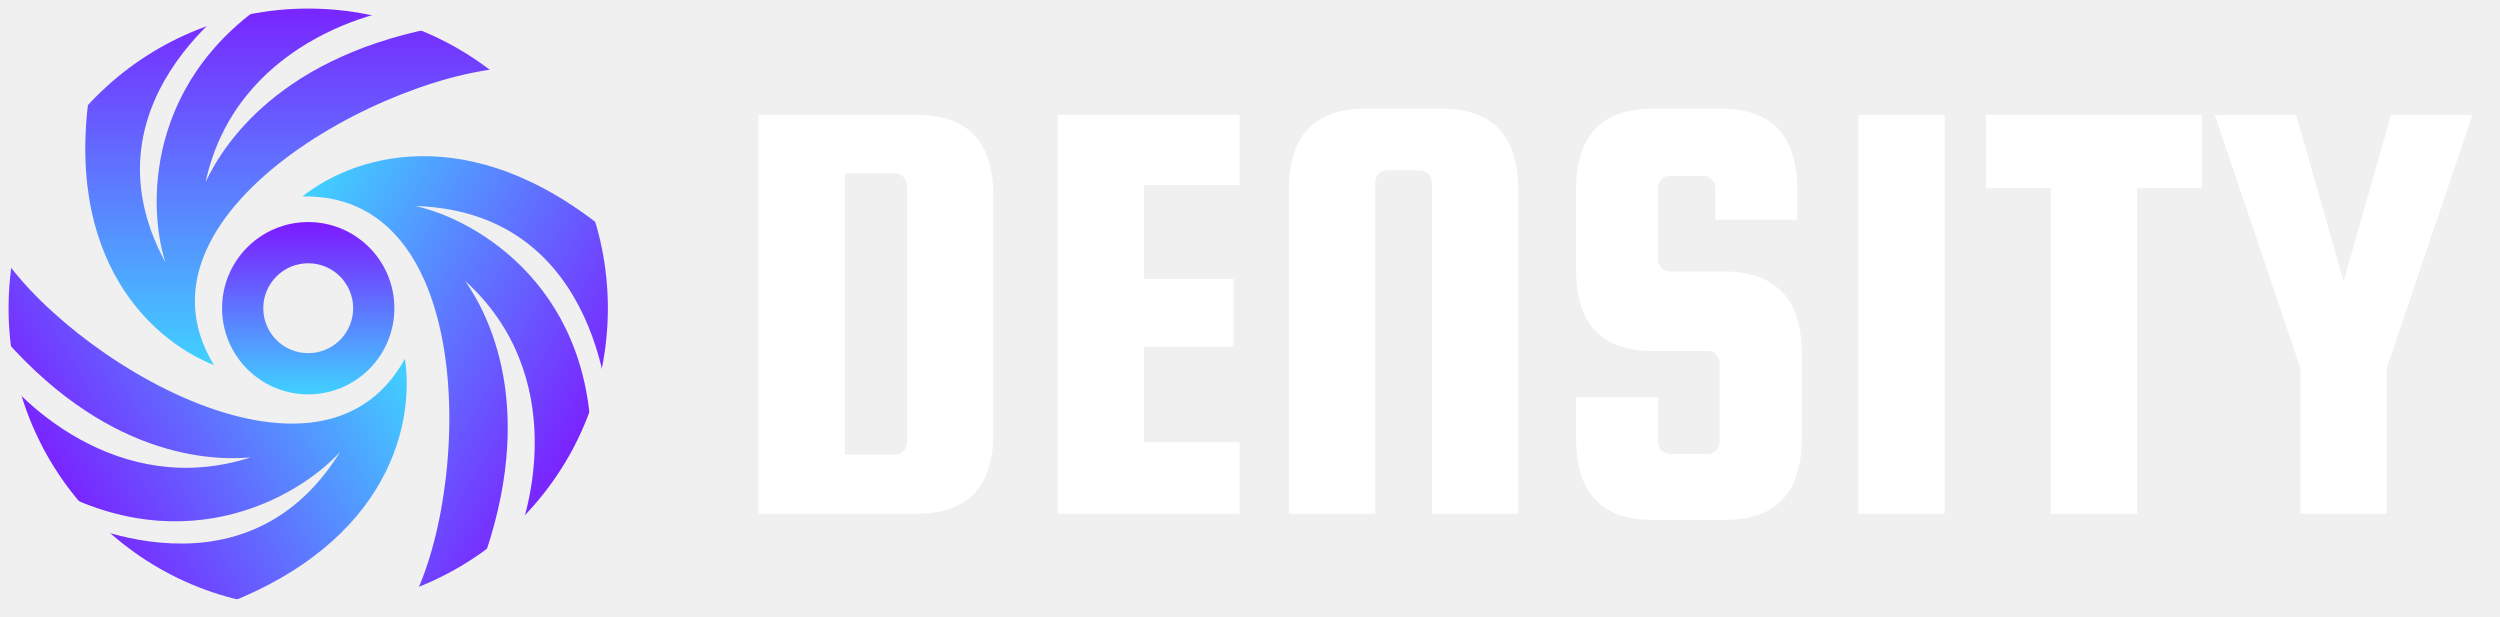
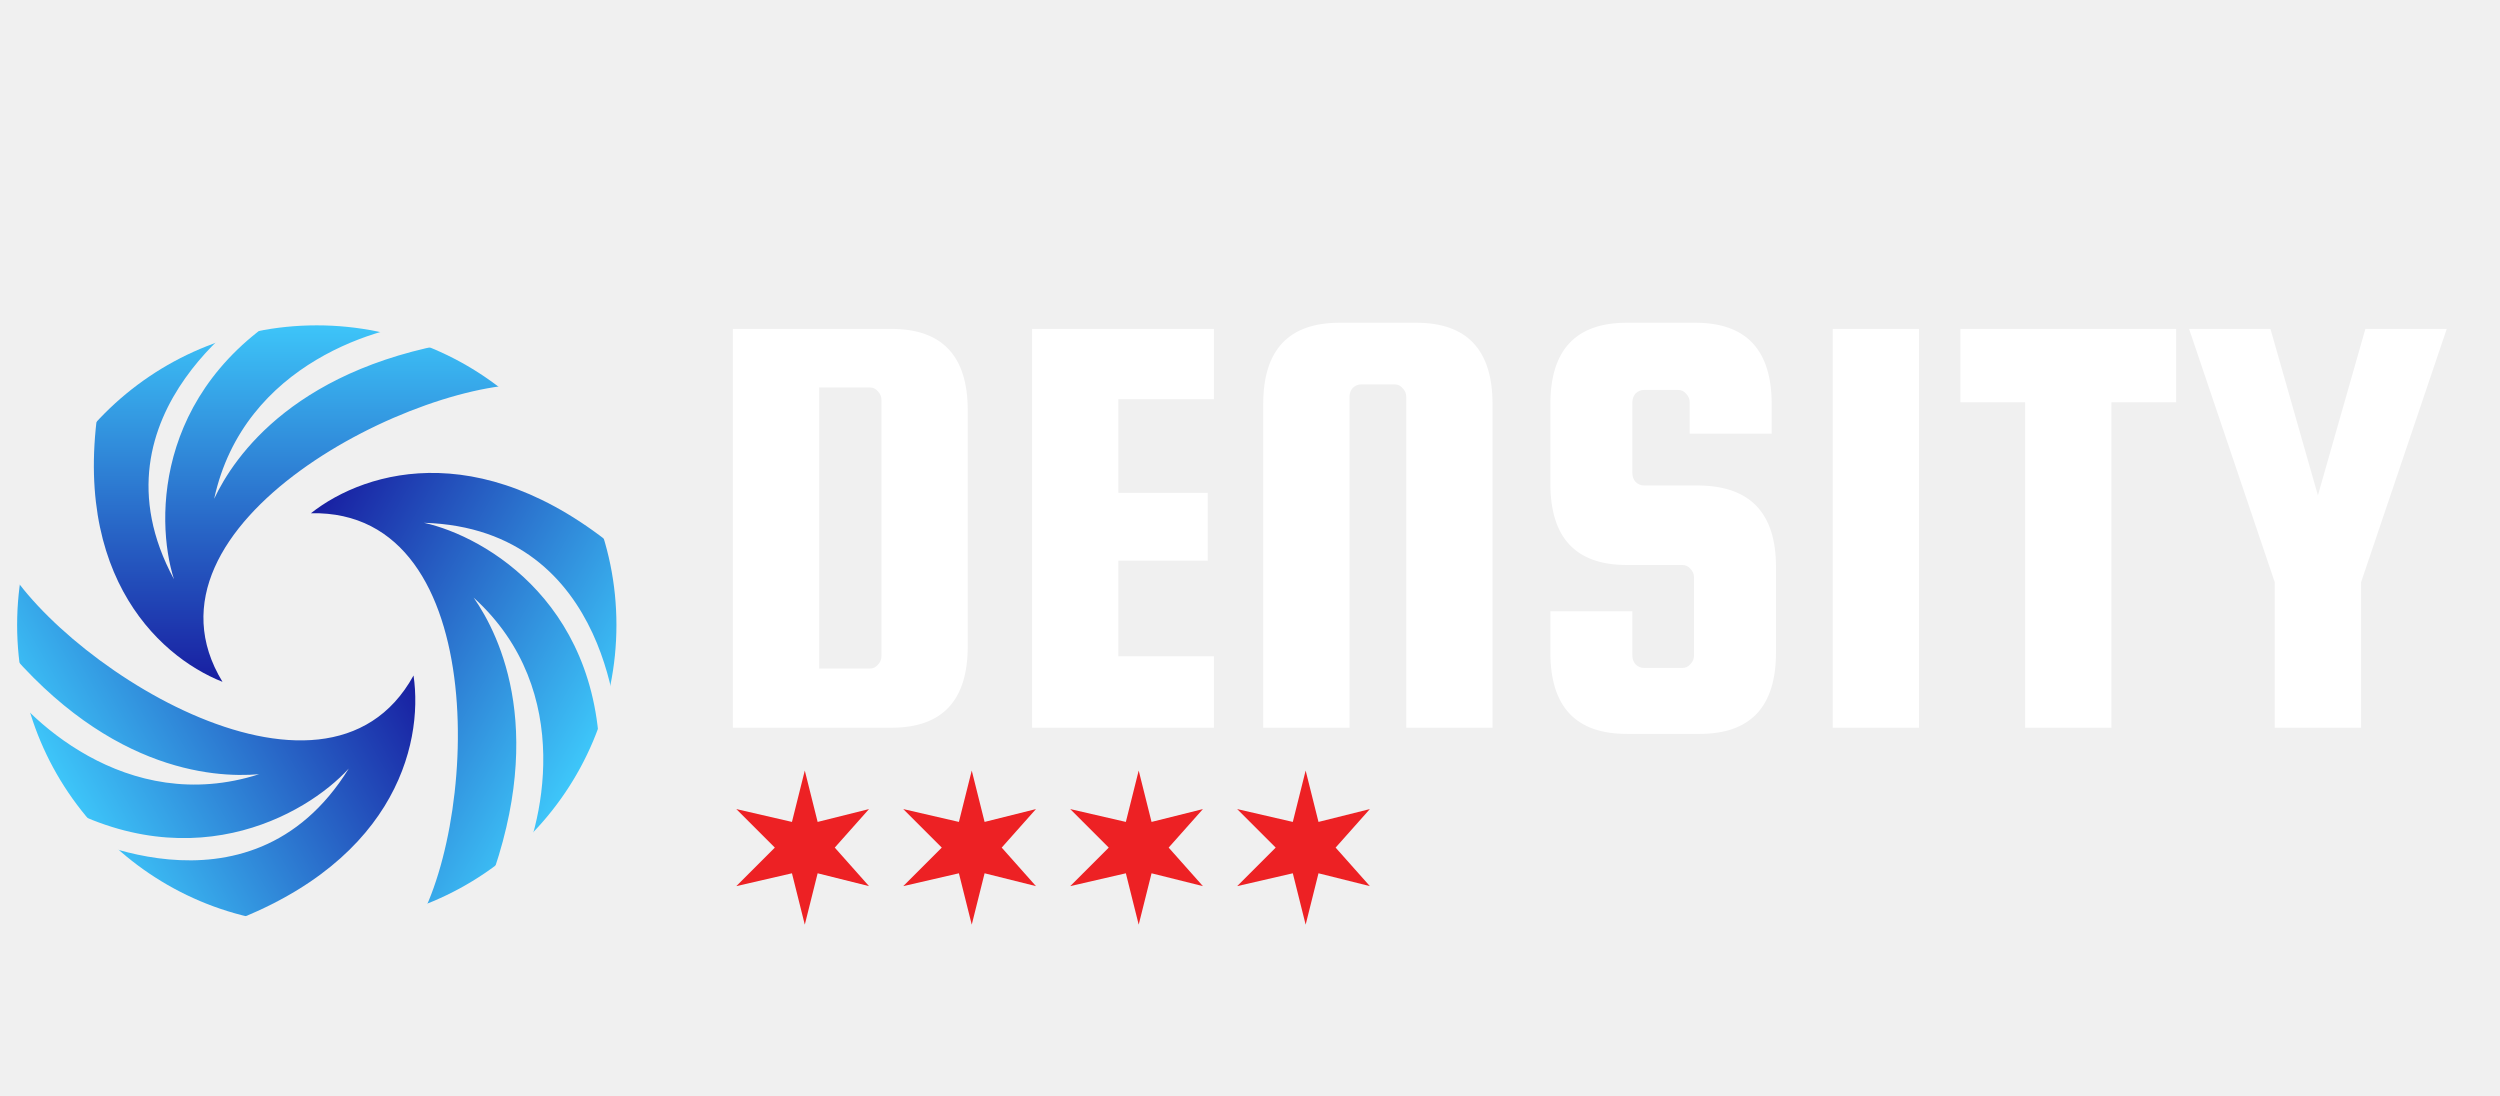
- <svg xmlns="http://www.w3.org/2000/svg" width="292" height="72" viewBox="0 0 292 72" fill="none">
-   <g clip-path="url(#clip0_57_373)">
-     <mask id="mask0_57_373" style="mask-type:alpha" maskUnits="userSpaceOnUse" x="1" y="1" width="70" height="70">
-       <circle cx="36" cy="36" r="35" fill="#D9D9D9" />
-     </mask>
-     <g mask="url(#mask0_57_373)">
-       <path fill-rule="evenodd" clip-rule="evenodd" d="M36 46.062C41.557 46.062 46.062 41.557 46.062 36C46.062 30.443 41.557 25.938 36 25.938C30.443 25.938 25.938 30.443 25.938 36C25.938 41.557 30.443 46.062 36 46.062ZM36 41.25C38.9 41.25 41.25 38.9 41.25 36C41.25 33.1 38.9 30.75 36 30.75C33.1 30.75 30.75 33.1 30.75 36C30.75 38.9 33.1 41.25 36 41.25Z" fill="url(#paint0_linear_57_373)" />
-       <path d="M11.104 7.211C6.408 29.277 17.23 39.574 24.988 42.639C13.719 24.168 48.176 6.902 61.854 7.924C59.939 5.546 55.659 3.071 54.23 2.662C33.61 5.523 26.329 16.352 24.015 21.256C27.486 5.319 43.682 0.824 49.942 0.619C45.369 -1.833 38.102 -2.173 35.039 -2.037C17.074 7.28 17.074 23.639 19.32 30.654C8.704 11.04 29.935 -1.628 29.935 -1.628C20.463 0.006 13.213 4.554 11.104 7.211Z" fill="url(#paint1_linear_57_373)" />
-       <path d="M23.508 71.564C44.957 64.567 48.501 50.105 47.302 41.897C36.9 60.832 4.824 39.819 -1.086 27.538C-2.195 30.375 -2.213 35.296 -1.857 36.73C10.865 53.042 23.864 53.891 29.261 53.429C13.73 58.414 1.79 46.726 -1.497 41.441C-1.349 46.602 1.966 53.027 3.606 55.593C20.602 66.392 34.775 58.21 39.736 52.769C28.018 71.714 6.495 59.781 6.495 59.781C12.617 67.114 20.159 71.077 23.508 71.564Z" fill="url(#paint2_linear_57_373)" />
-       <path d="M72.905 28.719C56.121 13.642 41.825 17.803 35.315 22.946C56.915 22.488 54.755 60.773 47.075 72.031C50.086 71.573 54.356 69.128 55.42 68.103C63.186 48.929 57.422 37.248 54.323 32.804C66.406 43.761 62.254 59.946 59.321 65.436C63.716 62.727 67.622 56.643 69.025 53.94C69.879 33.821 55.707 25.639 48.514 24.062C70.781 24.738 71.207 49.344 71.207 49.344C74.497 40.376 74.158 31.863 72.905 28.719Z" fill="url(#paint3_linear_57_373)" />
-     </g>
-     <path d="M107.104 13.416C113.056 13.416 116.032 16.584 116.032 22.92V50.496C116.032 56.832 113.056 60 107.104 60H88.6V13.416H107.104ZM105.952 51.648V21.696C105.952 21.312 105.808 20.976 105.52 20.688C105.28 20.4 104.968 20.256 104.584 20.256H98.68V53.088H104.584C104.968 53.088 105.28 52.944 105.52 52.656C105.808 52.368 105.952 52.032 105.952 51.648ZM133.625 51.648H144.785V60H123.545V13.416H144.785V21.624H133.625V32.568H144.065V40.488H133.625V51.648ZM177.328 60H167.248V21.336C167.248 20.952 167.104 20.616 166.816 20.328C166.576 20.04 166.264 19.896 165.88 19.896H161.992C161.608 19.896 161.272 20.04 160.984 20.328C160.744 20.616 160.624 20.952 160.624 21.336V60H150.544V22.2C150.544 15.864 153.52 12.696 159.472 12.696H168.4C174.352 12.696 177.328 15.864 177.328 22.2V60ZM209.932 25.656H200.356V21.984C200.356 21.6 200.212 21.264 199.924 20.976C199.684 20.688 199.372 20.544 198.988 20.544H195.028C194.644 20.544 194.308 20.688 194.02 20.976C193.78 21.264 193.66 21.6 193.66 21.984V30.264C193.66 30.648 193.78 30.984 194.02 31.272C194.308 31.56 194.644 31.704 195.028 31.704H201.508C207.46 31.8 210.436 34.968 210.436 41.208V51.216C210.436 57.552 207.46 60.72 201.508 60.72H193.012C187.06 60.72 184.084 57.552 184.084 51.216V46.392H193.66V51.576C193.66 51.96 193.78 52.296 194.02 52.584C194.308 52.872 194.644 53.016 195.028 53.016H199.492C199.876 53.016 200.188 52.872 200.428 52.584C200.716 52.296 200.86 51.96 200.86 51.576V42.432C200.86 42.048 200.716 41.712 200.428 41.424C200.188 41.136 199.876 40.992 199.492 40.992H193.012C187.06 40.992 184.084 37.824 184.084 31.488V22.2C184.084 15.864 187.06 12.696 193.012 12.696H201.004C206.956 12.696 209.932 15.864 209.932 22.2V25.656ZM227.141 13.416V60H217.061V13.416H227.141ZM231.975 21.984V13.416H257.175V21.984H249.615V60H239.535V21.984H231.975ZM288.78 13.416L278.772 43.008V60H268.692V43.008L258.684 13.416H268.188L273.732 32.856L279.276 13.416H288.78Z" fill="white" />
+ <svg xmlns="http://www.w3.org/2000/svg" width="292" height="128" viewBox="0 0 292 128" fill="none">
+   <path d="M104.104 38.416C110.056 38.416 113.032 41.584 113.032 47.92V75.496C113.032 81.832 110.056 85 104.104 85H85.6V38.416H104.104ZM102.952 76.648V46.696C102.952 46.312 102.808 45.976 102.52 45.688C102.28 45.4 101.968 45.256 101.584 45.256H95.68V78.088H101.584C101.968 78.088 102.28 77.944 102.52 77.656C102.808 77.368 102.952 77.032 102.952 76.648ZM130.625 76.648H141.785V85H120.545V38.416H141.785V46.624H130.625V57.568H141.065V65.488H130.625V76.648ZM174.328 85H164.248V46.336C164.248 45.952 164.104 45.616 163.816 45.328C163.576 45.04 163.264 44.896 162.88 44.896H158.992C158.608 44.896 158.272 45.04 157.984 45.328C157.744 45.616 157.624 45.952 157.624 46.336V85H147.544V47.2C147.544 40.864 150.52 37.696 156.472 37.696H165.4C171.352 37.696 174.328 40.864 174.328 47.2V85ZM206.932 50.656H197.356V46.984C197.356 46.6 197.212 46.264 196.924 45.976C196.684 45.688 196.372 45.544 195.988 45.544H192.028C191.644 45.544 191.308 45.688 191.02 45.976C190.78 46.264 190.66 46.6 190.66 46.984V55.264C190.66 55.648 190.78 55.984 191.02 56.272C191.308 56.56 191.644 56.704 192.028 56.704H198.508C204.46 56.8 207.436 59.968 207.436 66.208V76.216C207.436 82.552 204.46 85.72 198.508 85.72H190.012C184.06 85.72 181.084 82.552 181.084 76.216V71.392H190.66V76.576C190.66 76.96 190.78 77.296 191.02 77.584C191.308 77.872 191.644 78.016 192.028 78.016H196.492C196.876 78.016 197.188 77.872 197.428 77.584C197.716 77.296 197.86 76.96 197.86 76.576V67.432C197.86 67.048 197.716 66.712 197.428 66.424C197.188 66.136 196.876 65.992 196.492 65.992H190.012C184.06 65.992 181.084 62.824 181.084 56.488V47.2C181.084 40.864 184.06 37.696 190.012 37.696H198.004C203.956 37.696 206.932 40.864 206.932 47.2V50.656ZM224.141 38.416V85H214.061V38.416H224.141ZM228.975 46.984V38.416H254.175V46.984H246.615V85H236.535V46.984H228.975ZM285.78 38.416L275.772 68.008V85H265.692V68.008L255.684 38.416H265.188L270.732 57.856L276.276 38.416H285.78Z" fill="white" />
+   <mask id="mask0_61_320" style="mask-type:alpha" maskUnits="userSpaceOnUse" x="2" y="38" width="70" height="70">
+     <circle cx="37" cy="73" r="35" fill="#D9D9D9" />
+   </mask>
+   <g mask="url(#mask0_61_320)">
+     <path d="M73.905 65.719C57.121 50.642 42.825 54.803 36.315 59.946C57.915 59.488 55.755 97.773 48.075 109.031C51.086 108.573 55.356 106.128 56.42 105.103C64.186 85.929 58.422 74.248 55.323 69.804C67.406 80.761 63.254 96.946 60.321 102.436C64.716 99.727 68.622 93.643 70.025 90.94C70.879 70.821 56.707 62.639 49.514 61.062C71.781 61.739 72.207 86.344 72.207 86.344C75.497 77.376 75.158 68.863 73.905 65.719Z" fill="url(#paint0_linear_61_320)" />
+     <path d="M12.104 44.211C7.408 66.277 18.23 76.574 25.988 79.639C14.719 61.168 49.175 43.902 62.854 44.924C60.939 42.546 56.659 40.071 55.23 39.663C34.61 42.523 27.329 53.352 25.015 58.255C28.485 42.319 44.682 37.824 50.942 37.619C46.369 35.167 39.101 34.827 36.039 34.963C18.074 44.28 18.074 60.639 20.319 67.654C9.703 48.04 30.935 35.372 30.935 35.372C21.463 37.006 14.213 41.554 12.104 44.211Z" fill="url(#paint1_linear_61_320)" />
+     <path d="M24.508 108.564C45.957 101.567 49.501 87.105 48.302 78.897C37.9 97.832 5.824 76.819 -0.086 64.538C-1.195 67.375 -1.213 72.296 -0.857 73.73C11.865 90.042 24.864 90.891 30.261 90.429C14.73 95.414 2.79 83.726 -0.497 78.441C-0.349 83.603 2.966 90.027 4.606 92.594C21.602 103.392 35.775 95.21 40.736 89.769C29.018 108.714 7.495 96.781 7.495 96.781C13.617 104.114 21.159 108.077 24.508 108.564Z" fill="url(#paint2_linear_61_320)" />
  </g>
+   <path d="M134.5 96L133 90L131.5 96L125 94.5L129.5 99L125 103.5L131.5 102L133 108L134.5 102L140.5 103.5L136.5 99L140.5 94.5L134.5 96Z" fill="#ED2124" />
+   <path d="M115 96L113.5 90L112 96L105.5 94.5L110 99L105.5 103.5L112 102L113.5 108L115 102L121 103.5L117 99L121 94.5L115 96Z" fill="#ED2124" />
+   <path d="M95.5 96L94 90L92.5 96L86 94.5L90.5 99L86 103.5L92.5 102L94 108L95.5 102L101.5 103.5L97.5 99L101.5 94.5L95.5 96Z" fill="#ED2124" />
+   <path d="M154 96L152.5 90L151 96L144.5 94.5L149 99L144.5 103.5L151 102L152.5 108L154 102L160 103.5L156 99L160 94.5L154 96Z" fill="#ED2124" />
  <defs>
-     <linearGradient id="paint0_linear_57_373" x1="36" y1="25.938" x2="36" y2="46.062" gradientUnits="userSpaceOnUse">
-       <stop stop-color="#7D19FF" />
-       <stop offset="1" stop-color="#40D1FF" />
+     <linearGradient id="paint0_linear_61_320" x1="69.616" y1="91.701" x2="30.89" y2="69.343" gradientUnits="userSpaceOnUse">
+       <stop stop-color="#40D1FF" />
+       <stop offset="1" stop-color="#181EA1" />
    </linearGradient>
-     <linearGradient id="paint1_linear_57_373" x1="35.908" y1="-2.062" x2="35.908" y2="42.639" gradientUnits="userSpaceOnUse">
-       <stop stop-color="#7D19FF" />
-       <stop offset="1" stop-color="#40D1FF" />
+     <linearGradient id="paint1_linear_61_320" x1="36.908" y1="34.938" x2="36.908" y2="79.639" gradientUnits="userSpaceOnUse">
+       <stop stop-color="#40D1FF" />
+       <stop offset="1" stop-color="#181EA1" />
    </linearGradient>
-     <linearGradient id="paint2_linear_57_373" x1="3.152" y1="54.858" x2="41.877" y2="32.5" gradientUnits="userSpaceOnUse">
-       <stop stop-color="#7D19FF" />
-       <stop offset="1" stop-color="#40D1FF" />
+     <linearGradient id="paint2_linear_61_320" x1="4.152" y1="91.858" x2="42.877" y2="69.5" gradientUnits="userSpaceOnUse">
+       <stop stop-color="#40D1FF" />
+       <stop offset="1" stop-color="#181EA1" />
    </linearGradient>
-     <linearGradient id="paint3_linear_57_373" x1="68.616" y1="54.701" x2="29.89" y2="32.343" gradientUnits="userSpaceOnUse">
-       <stop stop-color="#7D19FF" />
-       <stop offset="1" stop-color="#40D1FF" />
-     </linearGradient>
-     <clipPath id="clip0_57_373">
-       <rect width="292" height="72" fill="white" />
-     </clipPath>
  </defs>
</svg>
